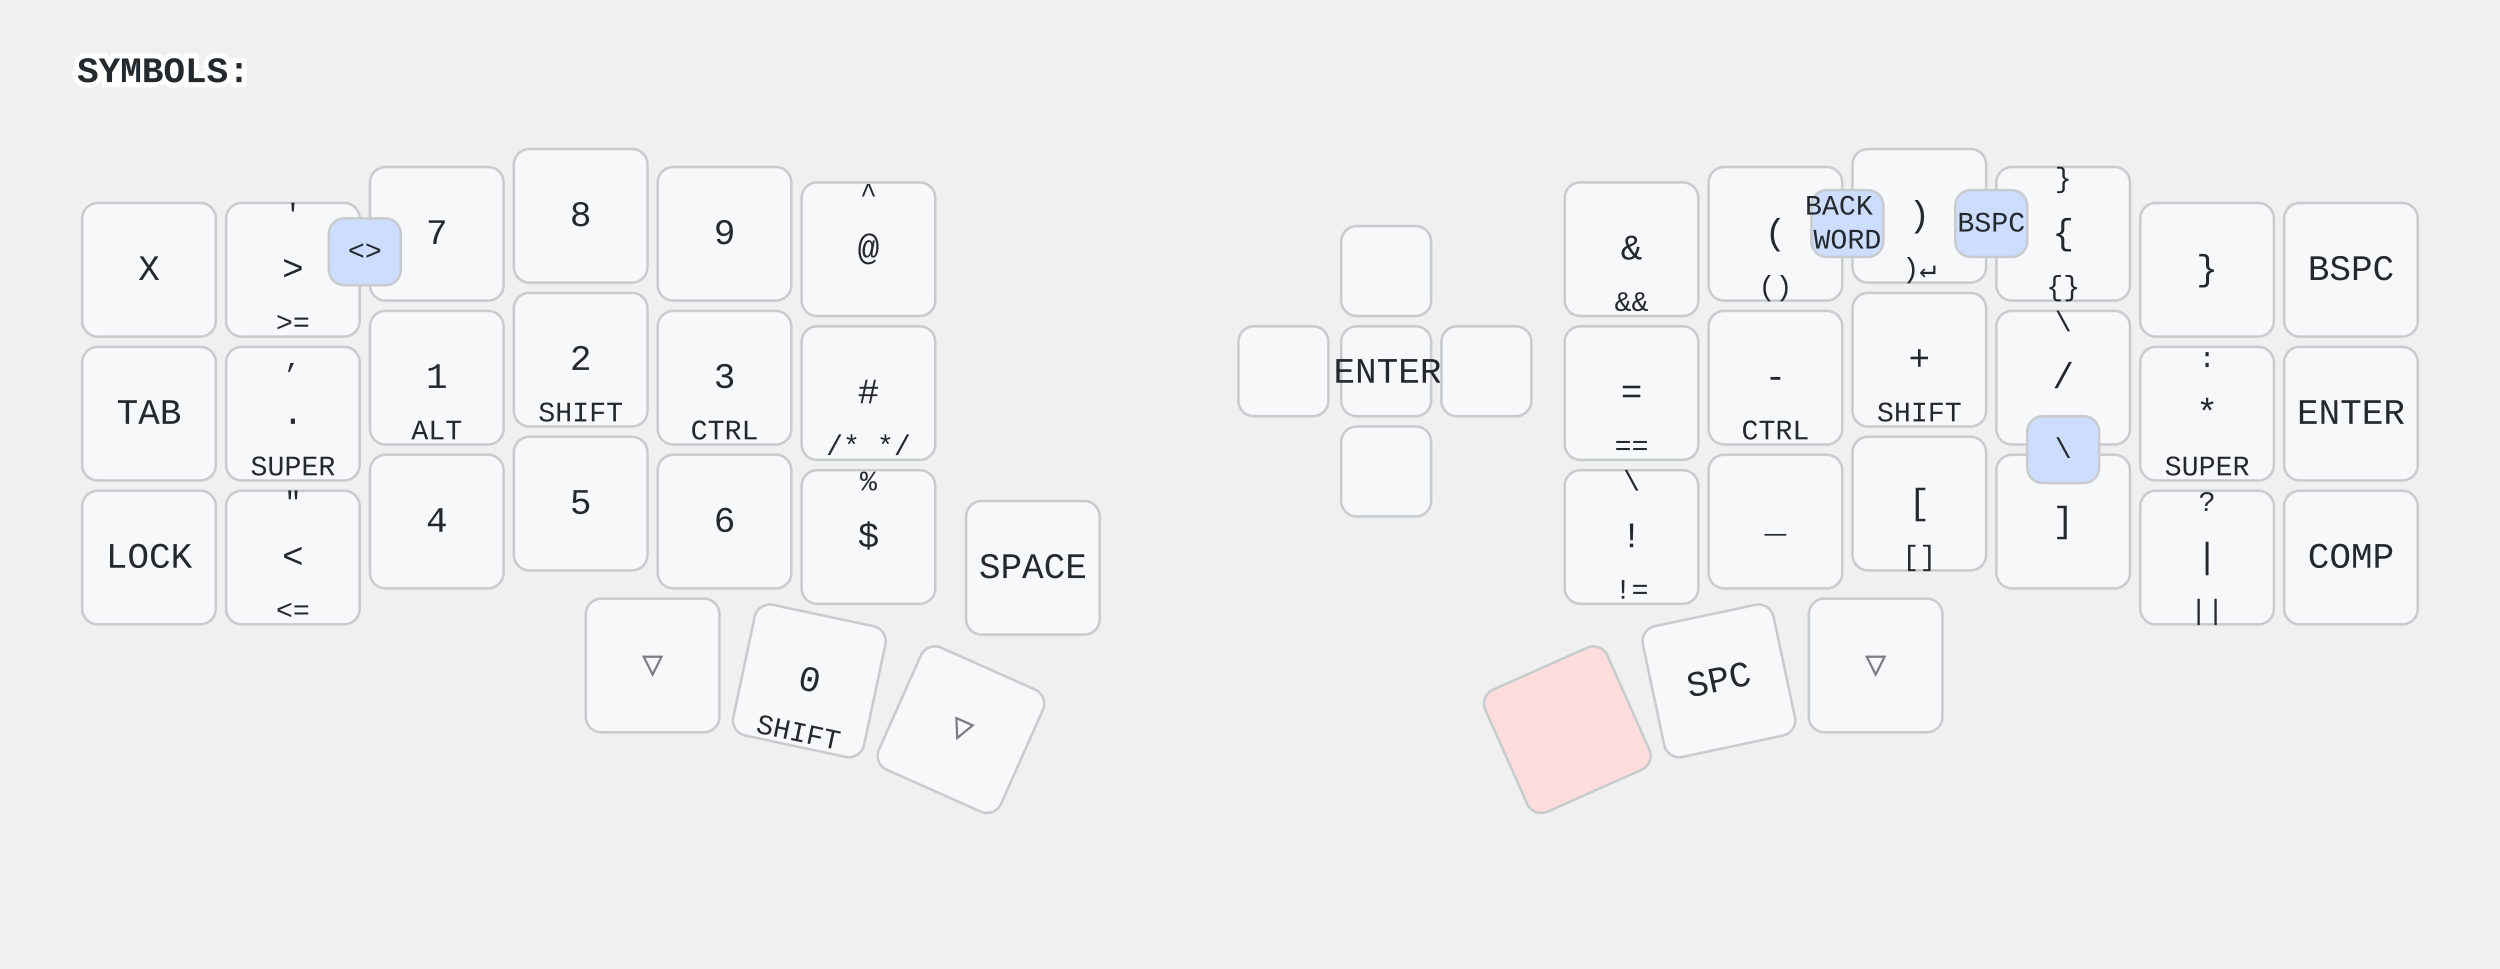
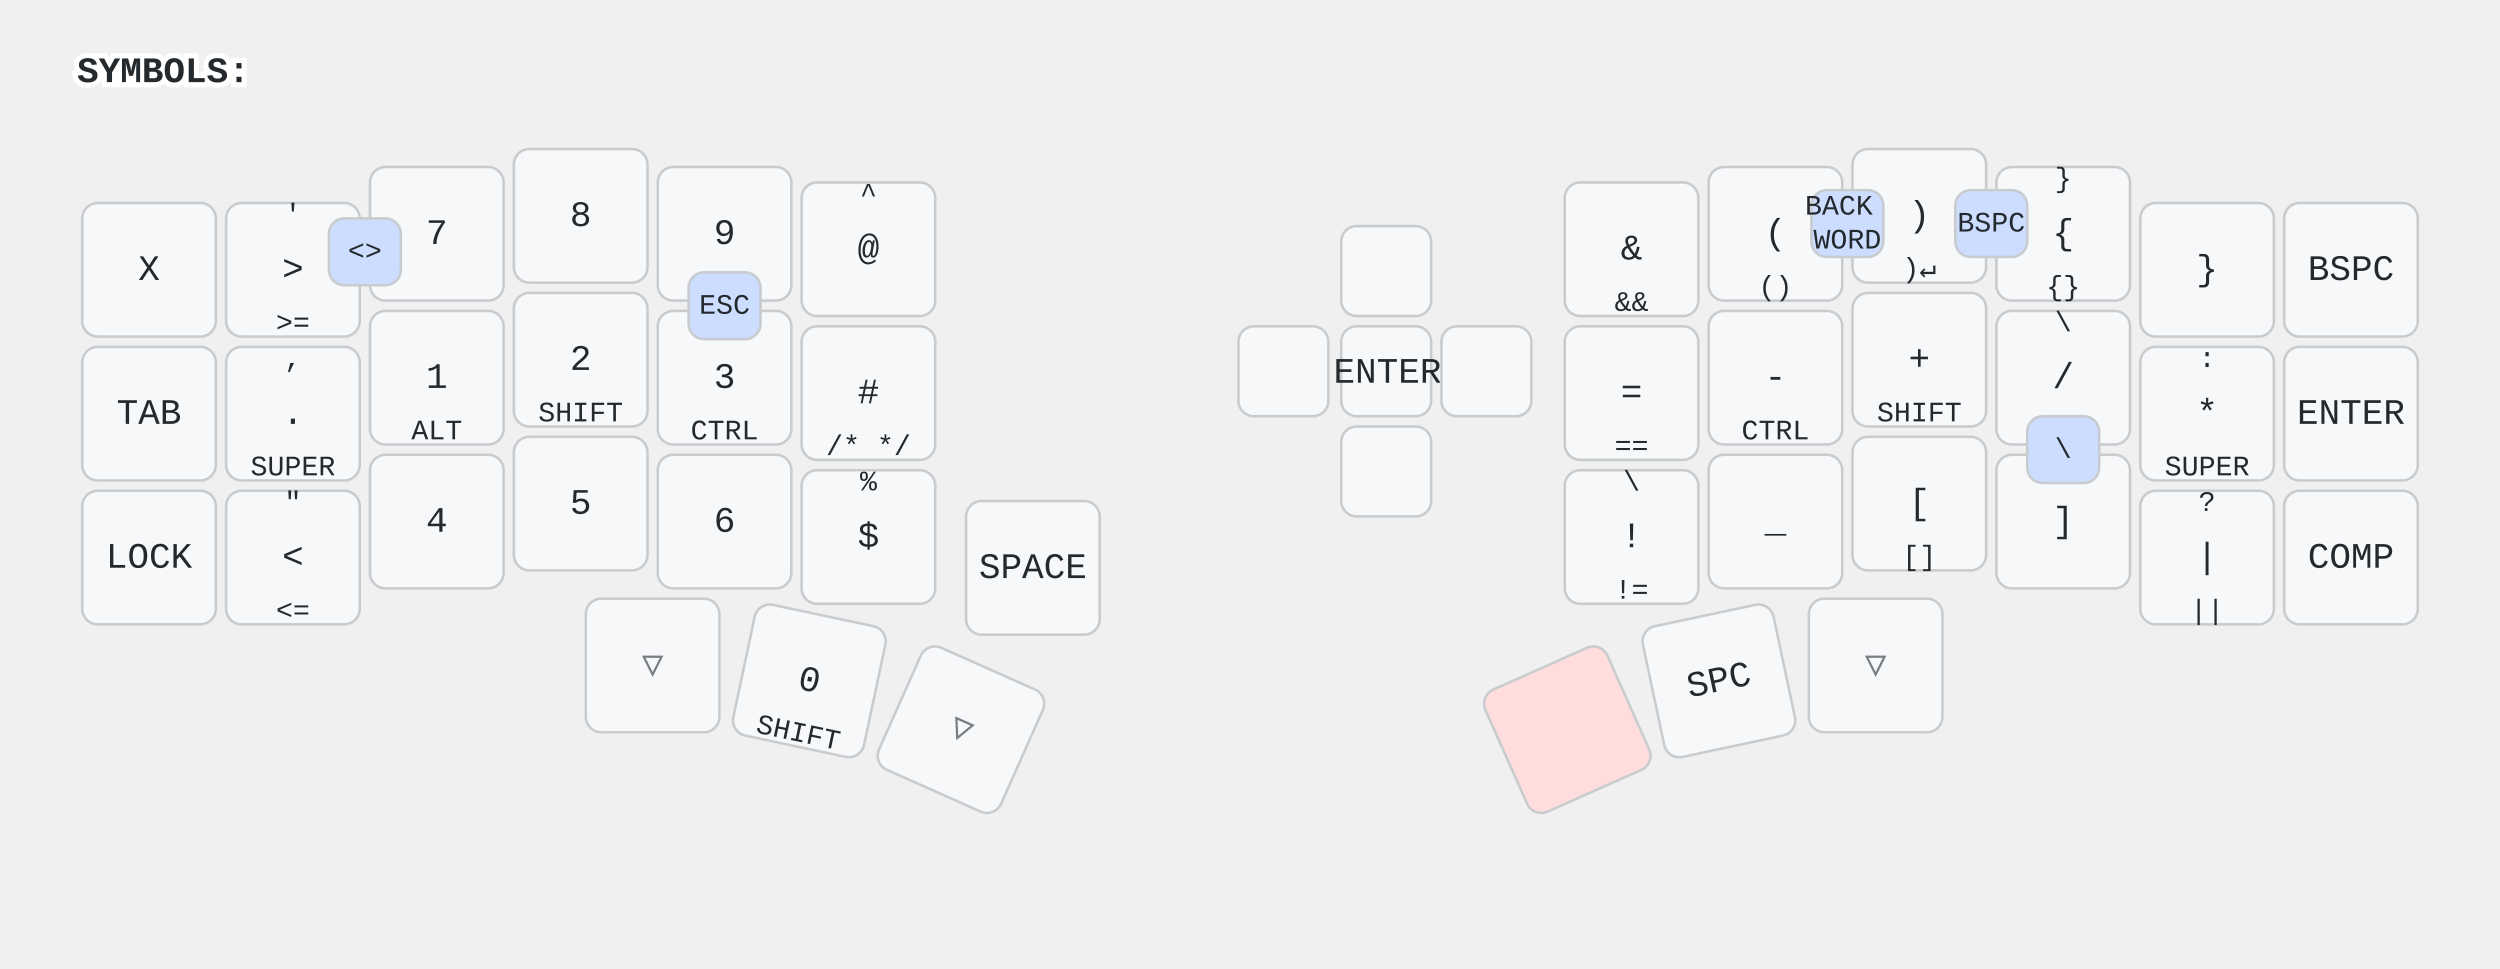
<svg xmlns="http://www.w3.org/2000/svg" xmlns:xlink="http://www.w3.org/1999/xlink" width="973" height="377" viewBox="0 0 973 377" class="keymap">
  <defs>/* start glyphs */
<svg id="mdi:arrow-down-bold">
      <svg id="mdi-arrow-down-bold" viewBox="0 0 24 24">
        <path d="M9,4H15V12H19.84L12,19.84L4.16,12H9V4Z" />
      </svg>
    </svg>
    <svg id="mdi:arrow-left-bold">
      <svg id="mdi-arrow-left-bold" viewBox="0 0 24 24">
        <path d="M20,9V15H12V19.84L4.16,12L12,4.16V9H20Z" />
      </svg>
    </svg>
    <svg id="mdi:arrow-right-bold">
      <svg id="mdi-arrow-right-bold" viewBox="0 0 24 24">
        <path d="M4,15V9H12V4.16L19.84,12L12,19.84V15H4Z" />
      </svg>
    </svg>
    <svg id="mdi:arrow-up-bold">
      <svg id="mdi-arrow-up-bold" viewBox="0 0 24 24">
        <path d="M15,20H9V12H4.16L12,4.16L19.84,12H15V20Z" />
      </svg>
    </svg>
    <svg id="mdi:menu-down">
      <svg id="mdi-menu-down" viewBox="0 0 24 24">
        <path d="M7,10L12,15L17,10H7Z" />
      </svg>
    </svg>
    <svg id="mdi:menu-left">
      <svg id="mdi-menu-left" viewBox="0 0 24 24">
        <path d="M14,7L9,12L14,17V7Z" />
      </svg>
    </svg>
    <svg id="mdi:menu-right">
      <svg id="mdi-menu-right" viewBox="0 0 24 24">
        <path d="M10,17L15,12L10,7V17Z" />
      </svg>
    </svg>
    <svg id="mdi:menu-up">
      <svg id="mdi-menu-up" viewBox="0 0 24 24">
        <path d="M7,15L12,10L17,15H7Z" />
      </svg>
    </svg>
    <svg id="mdi:mouse-left-click-outline">
      <svg id="mdi-mouse-left-click-outline" viewBox="0 0 24 24">
        <path d="M13 9V1.07C13.7 1.16 14.37 1.33 15 1.59C17.33 2.53 19.11 4.53 19.75 7C19.91 7.64 20 8.31 20 9H13M17.66 7C17.18 5.65 16.23 4.5 15 3.81V7H17.66M6 15V13H18V15C18 16.59 17.37 18.12 16.24 19.24C15.12 20.37 13.59 21 12 21C10.41 21 8.88 20.37 7.76 19.24C6.63 18.12 6 16.59 6 15M4 15C4 17.12 4.84 19.16 6.34 20.66C7.84 22.16 9.88 23 12 23C14.12 23 16.16 22.16 17.66 20.66C19.16 19.16 20 17.12 20 15V11H4V15M11 9V1.07C7.06 1.56 4 4.92 4 9H11Z" />
      </svg>
    </svg>
    <svg id="mdi:mouse-right-click-outline">
      <svg id="mdi-mouse-right-click-outline" viewBox="0 0 24 24">
        <path d="M13 9V1.07C16.94 1.56 20 4.92 20 9H13M11 9V1.07C10.3 1.16 9.63 1.33 9 1.59C6.67 2.53 4.89 4.53 4.25 7C4.09 7.64 4 8.31 4 9H11M6.34 7C6.82 5.65 7.78 4.5 9 3.81V7H6.34M6 15V13H18V15C18 16.59 17.37 18.12 16.24 19.24C15.12 20.37 13.59 21 12 21C10.41 21 8.88 20.37 7.76 19.24C6.63 18.12 6 16.59 6 15M4 15C4 17.12 4.84 19.16 6.34 20.66C7.84 22.16 9.88 23 12 23C14.12 23 16.16 22.16 17.66 20.66C19.16 19.16 20 17.12 20 15V11H4V15Z" />
      </svg>
    </svg>
    <svg id="mdi:mouse-scroll-wheel">
      <svg id="mdi-mouse-scroll-wheel" viewBox="0 0 24 24">
        <path d="M11 1.07C7.05 1.56 4 4.92 4 9H11V7.73C10.4 7.39 10 6.74 10 6V4C10 3.26 10.4 2.61 11 2.27V1.07M13 9V7.73C13.6 7.39 14 6.74 14 6V4C14 3.26 13.6 2.61 13 2.27V1.07C16.94 1.56 20 4.92 20 9H13M4 15C4 17.12 4.84 19.16 6.34 20.66C7.84 22.16 9.88 23 12 23C14.12 23 16.16 22.16 17.66 20.66C19.16 19.16 20 17.12 20 15V11H4V15M13 6V4C13 3.45 12.55 3 12 3C11.45 3 11 3.45 11 4V6C11 6.55 11.45 7 12 7C12.55 7 13 6.55 13 6Z" />
      </svg>
    </svg>
    <svg id="mdi:pan-down">
      <svg id="mdi-pan-down" viewBox="0 0 24 24">
        <path d="M12,10A2,2 0 0,0 10,12A2,2 0 0,0 12,14A2,2 0 0,0 14,12A2,2 0 0,0 12,10M8,17L12,21.5L16,17H8Z" />
      </svg>
    </svg>
    <svg id="mdi:pan-left">
      <svg id="mdi-pan-left" viewBox="0 0 24 24">
        <path d="M7,8L2.5,12L7,16V8M12,10A2,2 0 0,0 10,12A2,2 0 0,0 12,14A2,2 0 0,0 14,12A2,2 0 0,0 12,10Z" />
      </svg>
    </svg>
    <svg id="mdi:pan-right">
      <svg id="mdi-pan-right" viewBox="0 0 24 24">
        <path d="M17,8V16L21.5,12L17,8M12,10A2,2 0 0,0 10,12A2,2 0 0,0 12,14A2,2 0 0,0 14,12A2,2 0 0,0 12,10Z" />
      </svg>
    </svg>
    <svg id="mdi:pan-up">
      <svg id="mdi-pan-up" viewBox="0 0 24 24">
        <path d="M12,2.5L8,7H16L12,2.5M12,10A2,2 0 0,0 10,12A2,2 0 0,0 12,14A2,2 0 0,0 14,12A2,2 0 0,0 12,10Z" />
      </svg>
    </svg>
  </defs>/* end glyphs */
<style>/* inherit to force styles through use tags */
svg path {
    fill: inherit;
}

/* font and background color specifications */
svg.keymap {
    font-family: SFMono-Regular,Consolas,Liberation Mono,Menlo,monospace;
    font-size: 14px;
    font-kerning: normal;
    text-rendering: optimizeLegibility;
    fill: #24292e;
}

/* default key styling */
rect.key {
    fill: #f6f8fa;
}

rect.key, rect.combo {
    stroke: #c9cccf;
    stroke-width: 1;
}

/* default key side styling, only used is draw_key_sides is set */
rect.side {
    filter: brightness(90%);
}

/* color accent for combo boxes */
rect.combo, rect.combo-separate {
    fill: #cdf;
}

/* color accent for held keys */
rect.held, rect.combo.held {
    fill: #fdd;
}

/* color accent for ghost (optional) keys */
rect.ghost, rect.combo.ghost {
    stroke-dasharray: 4, 4;
    stroke-width: 2;
}

text {
    text-anchor: middle;
    dominant-baseline: middle;
}

/* styling for layer labels */
text.label {
    font-weight: bold;
    text-anchor: start;
    stroke: white;
    stroke-width: 4;
    paint-order: stroke;
}

/* styling for optional footer */
text.footer {
    text-anchor: end;
    dominant-baseline: auto;
    stroke: white;
    stroke-width: 4;
    paint-order: stroke;
}

/* styling for combo tap, and key hold/shifted label text */
text.combo, text.hold, text.shifted {
    font-size: 11px;
}

text.hold {
    text-anchor: middle;
    dominant-baseline: auto;
}

text.shifted {
    text-anchor: middle;
    dominant-baseline: hanging;
}

text.layer-activator {
    text-decoration: underline;
}

/* styling for hold/shifted label text in combo box */
text.combo.hold, text.combo.shifted {
    font-size: 8px;
}

/* lighter symbol for transparent keys */
text.trans {
    fill: #7b7e81;
}

/* styling for combo dendrons */
path.combo {
    stroke-width: 1;
    stroke: gray;
    fill: none;
}

/* Start Tabler Icons Cleanup */
/* cannot use height/width with glyphs */
.icon-tabler &gt; path {
    fill: inherit;
    stroke: inherit;
    stroke-width: 2;
}
/* hide tabler's default box */
.icon-tabler &gt; path[stroke="none"][fill="none"] {
    visibility: hidden;
}
/* End Tabler Icons Cleanup */
</style>
  <g transform="translate(30, 0)" class="layer-SYMBOLS">
    <text x="0" y="28" class="label" id="SYMBOLS">SYMBOLS:</text>
    <g transform="translate(0, 56)">
      <g transform="translate(28, 49)" class="key keypos-0">
        <rect rx="6" ry="6" x="-26" y="-26" width="52" height="52" class="key" />
        <text x="0" y="0" class="key tap">X</text>
      </g>
      <g transform="translate(84, 49)" class="key keypos-1">
        <rect rx="6" ry="6" x="-26" y="-26" width="52" height="52" class="key" />
        <text x="0" y="0" class="key tap">&gt;</text>
        <text x="0" y="24" class="key hold">&gt;=</text>
        <text x="0" y="-24" class="key shifted">'</text>
      </g>
      <g transform="translate(140, 35)" class="key keypos-2">
        <rect rx="6" ry="6" x="-26" y="-26" width="52" height="52" class="key" />
        <text x="0" y="0" class="key tap">7</text>
      </g>
      <g transform="translate(196, 28)" class="key keypos-3">
        <rect rx="6" ry="6" x="-26" y="-26" width="52" height="52" class="key" />
        <text x="0" y="0" class="key tap">8</text>
      </g>
      <g transform="translate(252, 35)" class="key keypos-4">
        <rect rx="6" ry="6" x="-26" y="-26" width="52" height="52" class="key" />
        <text x="0" y="0" class="key tap">9</text>
      </g>
      <g transform="translate(308, 41)" class="key keypos-5">
        <rect rx="6" ry="6" x="-26" y="-26" width="52" height="52" class="key" />
        <text x="0" y="0" class="key tap">@</text>
        <text x="0" y="-24" class="key shifted">^</text>
      </g>
      <g transform="translate(510, 50)" class="key keypos-6">
        <rect rx="6" ry="6" x="-18" y="-18" width="35" height="35" class="key" />
        <use href="#mdi:arrow-up-bold" xlink:href="#mdi:arrow-up-bold" x="-7" y="-7" height="14" width="14.0" class="key tap glyph mdi:arrow-up-bold" />
      </g>
      <g transform="translate(605, 41)" class="key keypos-7">
        <rect rx="6" ry="6" x="-26" y="-26" width="52" height="52" class="key" />
        <text x="0" y="0" class="key tap">&amp;</text>
        <text x="0" y="24" class="key hold">&amp;&amp;</text>
      </g>
      <g transform="translate(661, 35)" class="key keypos-8">
        <rect rx="6" ry="6" x="-26" y="-26" width="52" height="52" class="key" />
        <text x="0" y="0" class="key tap">(</text>
        <text x="0" y="24" class="key hold">()</text>
      </g>
      <g transform="translate(717, 28)" class="key keypos-9">
        <rect rx="6" ry="6" x="-26" y="-26" width="52" height="52" class="key" />
        <text x="0" y="0" class="key tap">)</text>
        <text x="0" y="24" class="key hold">)↵</text>
      </g>
      <g transform="translate(773, 35)" class="key keypos-10">
        <rect rx="6" ry="6" x="-26" y="-26" width="52" height="52" class="key" />
        <text x="0" y="0" class="key tap">{</text>
        <text x="0" y="24" class="key hold">{}</text>
        <text x="0" y="-24" class="key shifted">}</text>
      </g>
      <g transform="translate(829, 49)" class="key keypos-11">
        <rect rx="6" ry="6" x="-26" y="-26" width="52" height="52" class="key" />
        <text x="0" y="0" class="key tap">}</text>
      </g>
      <g transform="translate(885, 49)" class="key keypos-12">
        <rect rx="6" ry="6" x="-26" y="-26" width="52" height="52" class="key" />
        <text x="0" y="0" class="key tap">BSPC</text>
      </g>
      <g transform="translate(28, 105)" class="key keypos-13">
        <rect rx="6" ry="6" x="-26" y="-26" width="52" height="52" class="key" />
        <text x="0" y="0" class="key tap">TAB</text>
      </g>
      <g transform="translate(84, 105)" class="key keypos-14">
        <rect rx="6" ry="6" x="-26" y="-26" width="52" height="52" class="key" />
        <text x="0" y="0" class="key tap">.</text>
        <text x="0" y="24" class="key hold">SUPER</text>
        <text x="0" y="-24" class="key shifted">,</text>
      </g>
      <g transform="translate(140, 91)" class="key keypos-15">
        <rect rx="6" ry="6" x="-26" y="-26" width="52" height="52" class="key" />
        <text x="0" y="0" class="key tap">1</text>
        <text x="0" y="24" class="key hold">ALT</text>
      </g>
      <g transform="translate(196, 84)" class="key keypos-16">
        <rect rx="6" ry="6" x="-26" y="-26" width="52" height="52" class="key" />
        <text x="0" y="0" class="key tap">2</text>
        <text x="0" y="24" class="key hold">SHIFT</text>
      </g>
      <g transform="translate(252, 91)" class="key keypos-17">
        <rect rx="6" ry="6" x="-26" y="-26" width="52" height="52" class="key" />
        <text x="0" y="0" class="key tap">3</text>
        <text x="0" y="24" class="key hold">CTRL</text>
      </g>
      <g transform="translate(308, 97)" class="key keypos-18">
        <rect rx="6" ry="6" x="-26" y="-26" width="52" height="52" class="key" />
        <text x="0" y="0" class="key tap">#</text>
        <text x="0" y="24" class="key hold">/* */</text>
      </g>
      <g transform="translate(470, 89)" class="key keypos-19">
        <rect rx="6" ry="6" x="-18" y="-18" width="35" height="35" class="key" />
        <use href="#mdi:arrow-left-bold" xlink:href="#mdi:arrow-left-bold" x="-7" y="-7" height="14" width="14.0" class="key tap glyph mdi:arrow-left-bold" />
      </g>
      <g transform="translate(510, 89)" class="key keypos-20">
        <rect rx="6" ry="6" x="-18" y="-18" width="35" height="35" class="key" />
        <text x="0" y="0" class="key tap">ENTER</text>
      </g>
      <g transform="translate(549, 89)" class="key keypos-21">
        <rect rx="6" ry="6" x="-18" y="-18" width="35" height="35" class="key" />
        <use href="#mdi:arrow-right-bold" xlink:href="#mdi:arrow-right-bold" x="-7" y="-7" height="14" width="14.0" class="key tap glyph mdi:arrow-right-bold" />
      </g>
      <g transform="translate(605, 97)" class="key keypos-22">
        <rect rx="6" ry="6" x="-26" y="-26" width="52" height="52" class="key" />
        <text x="0" y="0" class="key tap">=</text>
        <text x="0" y="24" class="key hold">==</text>
      </g>
      <g transform="translate(661, 91)" class="key keypos-23">
        <rect rx="6" ry="6" x="-26" y="-26" width="52" height="52" class="key" />
        <text x="0" y="0" class="key tap">-</text>
        <text x="0" y="24" class="key hold">CTRL</text>
      </g>
      <g transform="translate(717, 84)" class="key keypos-24">
        <rect rx="6" ry="6" x="-26" y="-26" width="52" height="52" class="key" />
        <text x="0" y="0" class="key tap">+</text>
        <text x="0" y="24" class="key hold">SHIFT</text>
      </g>
      <g transform="translate(773, 91)" class="key keypos-25">
        <rect rx="6" ry="6" x="-26" y="-26" width="52" height="52" class="key" />
        <text x="0" y="0" class="key tap">/</text>
        <text x="0" y="24" class="key hold">ALT</text>
        <text x="0" y="-24" class="key shifted">\</text>
      </g>
      <g transform="translate(829, 105)" class="key keypos-26">
        <rect rx="6" ry="6" x="-26" y="-26" width="52" height="52" class="key" />
        <text x="0" y="0" class="key tap">*</text>
        <text x="0" y="24" class="key hold">SUPER</text>
        <text x="0" y="-24" class="key shifted">:</text>
      </g>
      <g transform="translate(885, 105)" class="key keypos-27">
        <rect rx="6" ry="6" x="-26" y="-26" width="52" height="52" class="key" />
        <text x="0" y="0" class="key tap">ENTER</text>
      </g>
      <g transform="translate(28, 161)" class="key keypos-28">
        <rect rx="6" ry="6" x="-26" y="-26" width="52" height="52" class="key" />
        <text x="0" y="0" class="key tap">LOCK</text>
      </g>
      <g transform="translate(84, 161)" class="key keypos-29">
        <rect rx="6" ry="6" x="-26" y="-26" width="52" height="52" class="key" />
        <text x="0" y="0" class="key tap">&lt;</text>
        <text x="0" y="24" class="key hold">&lt;=</text>
        <text x="0" y="-24" class="key shifted">"</text>
      </g>
      <g transform="translate(140, 147)" class="key keypos-30">
        <rect rx="6" ry="6" x="-26" y="-26" width="52" height="52" class="key" />
        <text x="0" y="0" class="key tap">4</text>
      </g>
      <g transform="translate(196, 140)" class="key keypos-31">
        <rect rx="6" ry="6" x="-26" y="-26" width="52" height="52" class="key" />
        <text x="0" y="0" class="key tap">5</text>
      </g>
      <g transform="translate(252, 147)" class="key keypos-32">
        <rect rx="6" ry="6" x="-26" y="-26" width="52" height="52" class="key" />
        <text x="0" y="0" class="key tap">6</text>
      </g>
      <g transform="translate(308, 153)" class="key keypos-33">
        <rect rx="6" ry="6" x="-26" y="-26" width="52" height="52" class="key" />
        <text x="0" y="0" class="key tap">$</text>
        <text x="0" y="-24" class="key shifted">%</text>
      </g>
      <g transform="translate(372, 165)" class="key keypos-34">
        <rect rx="6" ry="6" x="-26" y="-26" width="52" height="52" class="key" />
        <text x="0" y="0" class="key tap">SPACE</text>
      </g>
      <g transform="translate(510, 128)" class="key keypos-35">
        <rect rx="6" ry="6" x="-18" y="-18" width="35" height="35" class="key" />
        <use href="#mdi:arrow-down-bold" xlink:href="#mdi:arrow-down-bold" x="-7" y="-7" height="14" width="14.0" class="key tap glyph mdi:arrow-down-bold" />
      </g>
      <g transform="translate(605, 153)" class="key keypos-36">
        <rect rx="6" ry="6" x="-26" y="-26" width="52" height="52" class="key" />
        <text x="0" y="0" class="key tap">!</text>
        <text x="0" y="24" class="key hold">!=</text>
        <text x="0" y="-24" class="key shifted">\</text>
      </g>
      <g transform="translate(661, 147)" class="key keypos-37">
        <rect rx="6" ry="6" x="-26" y="-26" width="52" height="52" class="key" />
        <text x="0" y="0" class="key tap">_</text>
      </g>
      <g transform="translate(717, 140)" class="key keypos-38">
        <rect rx="6" ry="6" x="-26" y="-26" width="52" height="52" class="key" />
        <text x="0" y="0" class="key tap">[</text>
        <text x="0" y="24" class="key hold">[]</text>
      </g>
      <g transform="translate(773, 147)" class="key keypos-39">
        <rect rx="6" ry="6" x="-26" y="-26" width="52" height="52" class="key" />
        <text x="0" y="0" class="key tap">]</text>
      </g>
      <g transform="translate(829, 161)" class="key keypos-40">
        <rect rx="6" ry="6" x="-26" y="-26" width="52" height="52" class="key" />
        <text x="0" y="0" class="key tap">|</text>
        <text x="0" y="24" class="key hold">||</text>
        <text x="0" y="-24" class="key shifted">?</text>
      </g>
      <g transform="translate(885, 161)" class="key keypos-41">
        <rect rx="6" ry="6" x="-26" y="-26" width="52" height="52" class="key" />
        <text x="0" y="0" class="key tap">COMP</text>
      </g>
      <g transform="translate(224, 203)" class="key trans keypos-42">
        <rect rx="6" ry="6" x="-26" y="-26" width="52" height="52" class="key trans" />
        <text x="0" y="0" class="key trans tap">▽</text>
      </g>
      <g transform="translate(285, 209) rotate(12.0)" class="key keypos-43">
        <rect rx="6" ry="6" x="-26" y="-26" width="52" height="52" class="key" />
        <text x="0" y="0" class="key tap">0</text>
        <text x="0" y="24" class="key hold">SHIFT</text>
      </g>
      <g transform="translate(344, 228) rotate(24.0)" class="key trans keypos-44">
        <rect rx="6" ry="6" x="-26" y="-26" width="52" height="52" class="key trans" />
        <text x="0" y="0" class="key trans tap">▽</text>
      </g>
      <g transform="translate(580, 228) rotate(-24.0)" class="key held keypos-45">
        <rect rx="6" ry="6" x="-26" y="-26" width="52" height="52" class="key held" />
      </g>
      <g transform="translate(639, 209) rotate(-12.0)" class="key keypos-46">
        <rect rx="6" ry="6" x="-26" y="-26" width="52" height="52" class="key" />
        <text x="0" y="0" class="key tap">SPC</text>
      </g>
      <g transform="translate(700, 203)" class="key trans keypos-47">
        <rect rx="6" ry="6" x="-26" y="-26" width="52" height="52" class="key trans" />
        <text x="0" y="0" class="key trans tap">▽</text>
      </g>
      <g class="combo combopos-0">
        <rect rx="6" ry="6" x="759" y="106" width="28" height="26" class="combo" />
        <text x="773" y="119" class="combo tap">\</text>
      </g>
      <g class="combo combopos-1">
        <rect rx="6" ry="6" x="98" y="29" width="28" height="26" class="combo" />
        <text x="112" y="42" class="combo tap">&lt;&gt;</text>
      </g>
      <g class="combo combopos-2">
        <rect rx="6" ry="6" x="675" y="18" width="28" height="26" class="combo" />
        <text x="689" y="31" class="combo tap">
          <tspan x="689" dy="-0.6em">BACK</tspan>
          <tspan x="689" dy="1.2em">WORD</tspan>
        </text>
      </g>
      <g class="combo combopos-3">
        <rect rx="6" ry="6" x="731" y="18" width="28" height="26" class="combo" />
        <text x="745" y="31" class="combo tap">BSPC</text>
      </g>
+       <g class="combo combopos-4">
+         <rect rx="6" ry="6" x="238" y="50" width="28" height="26" class="combo" />
+         <text x="252" y="63" class="combo tap">ESC</text>
+       </g>
    </g>
  </g>
</svg>
